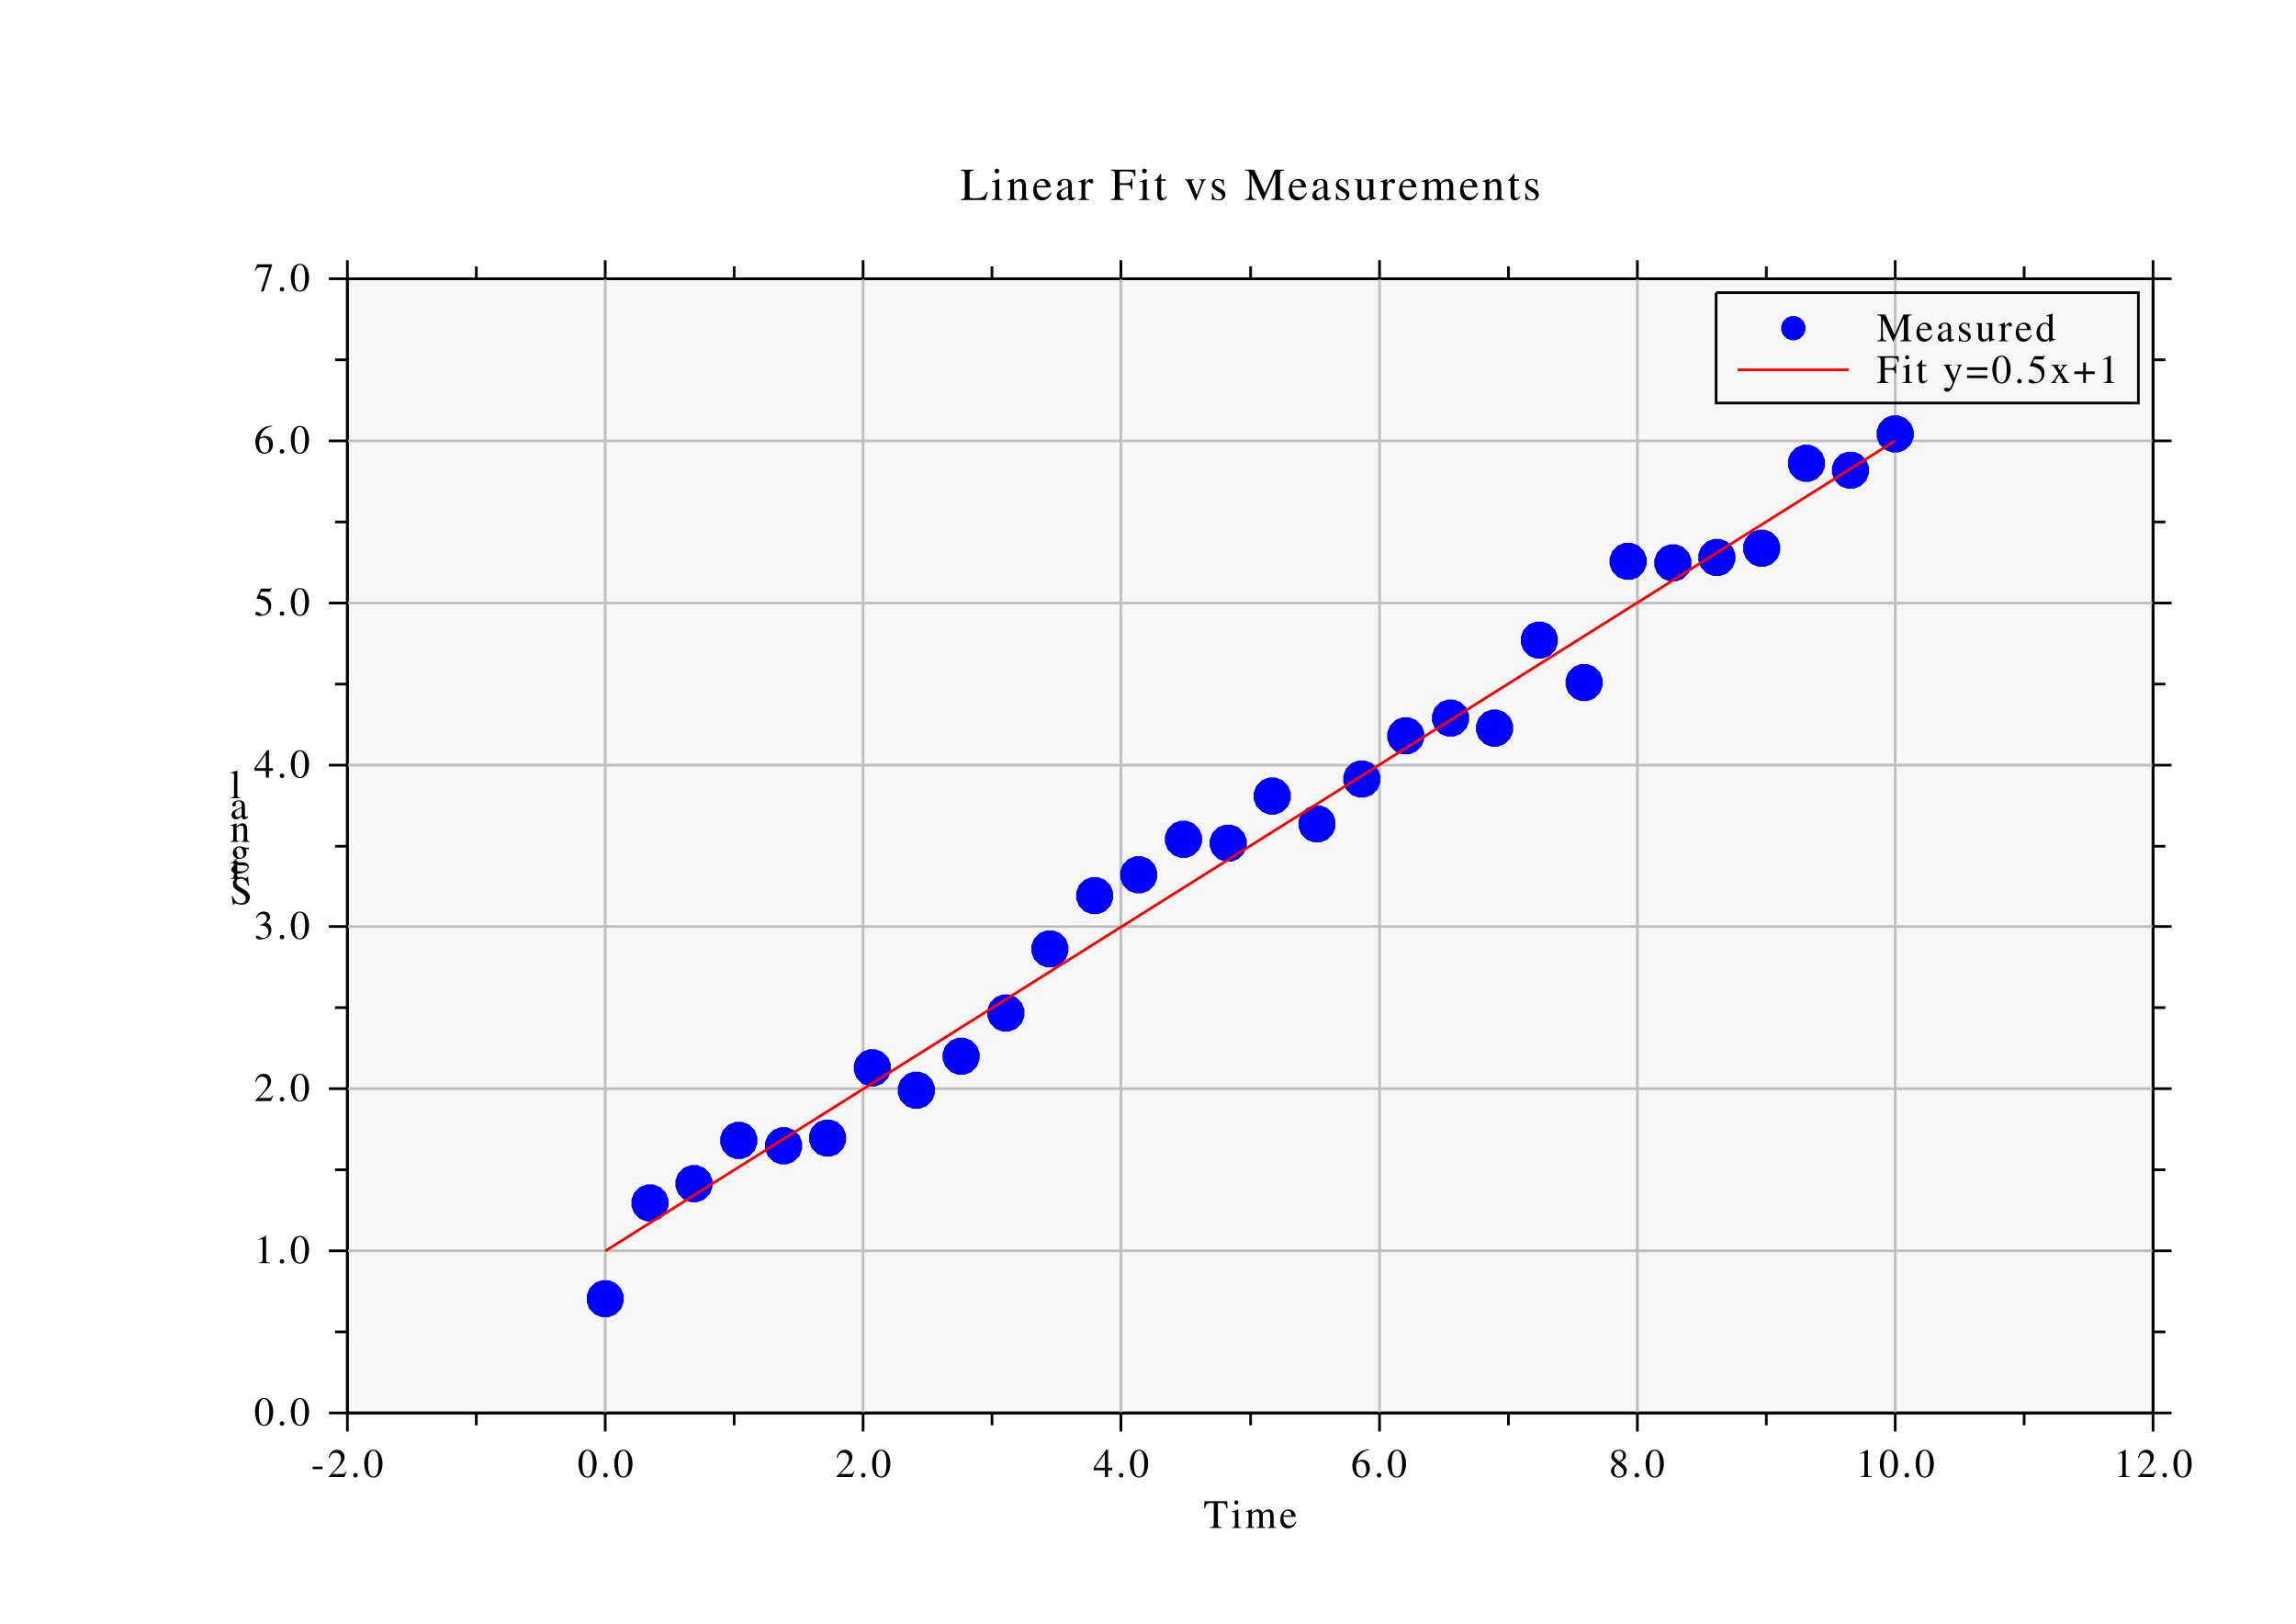
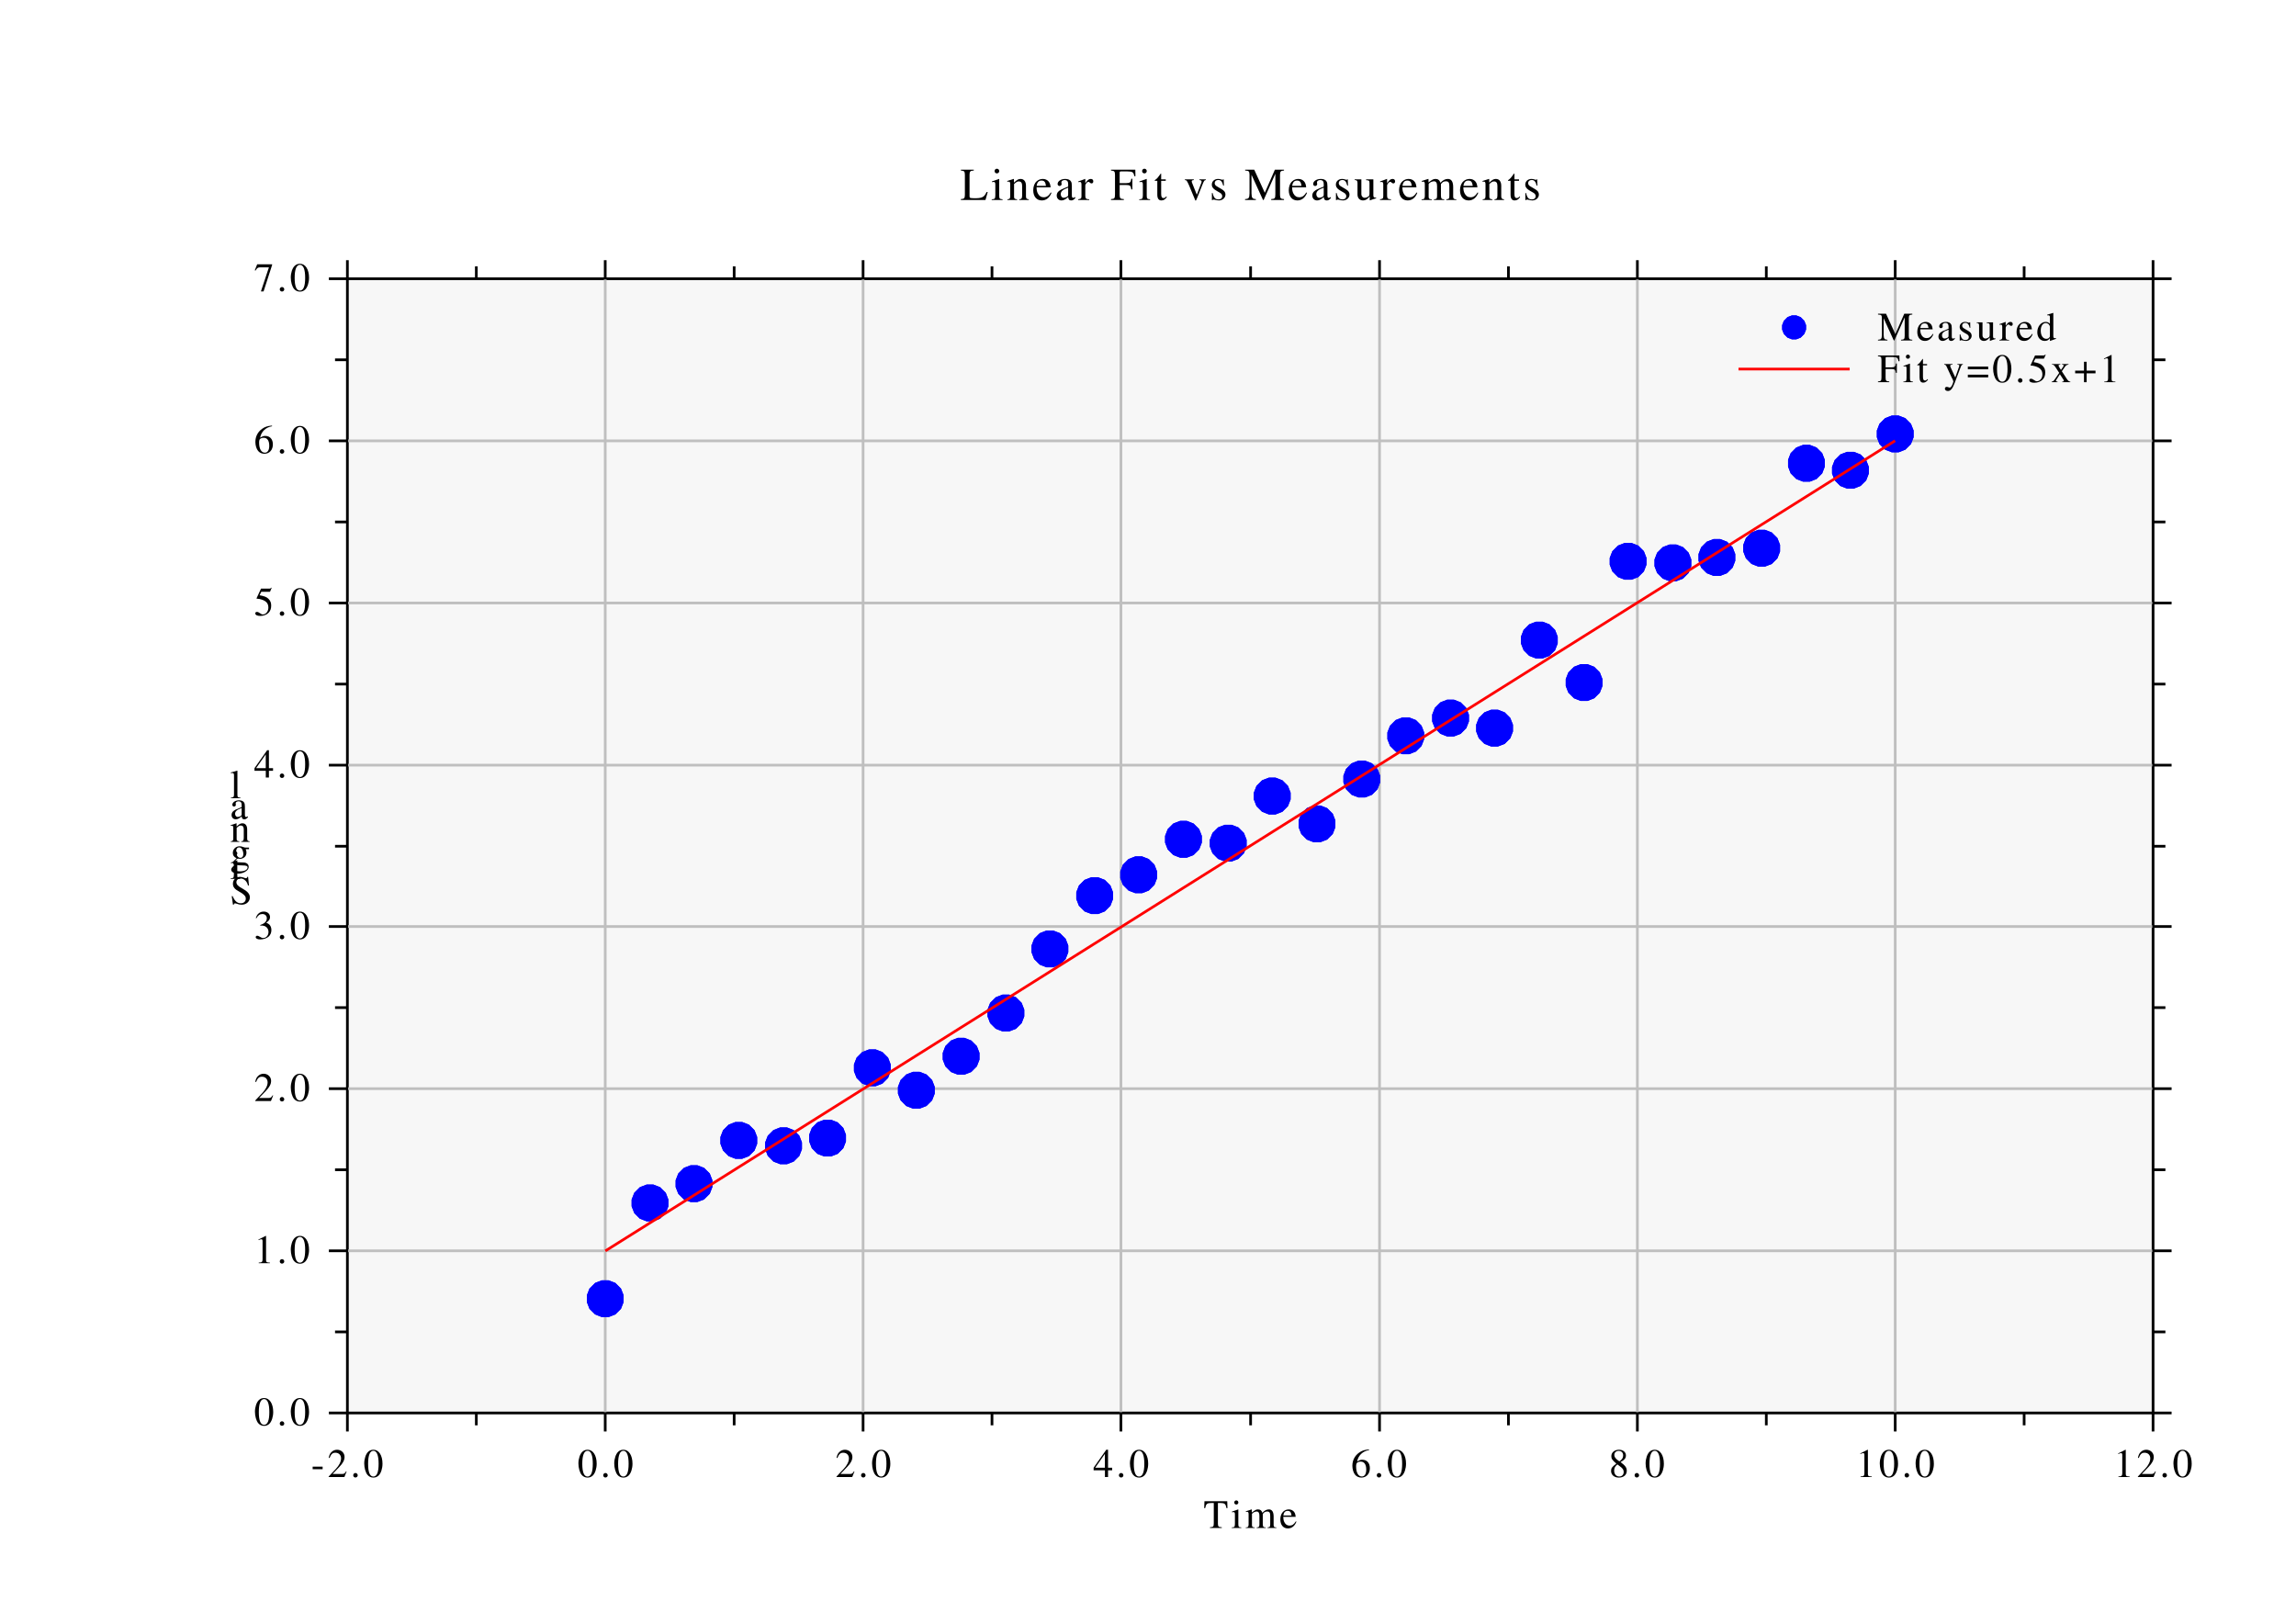
<svg xmlns="http://www.w3.org/2000/svg" width="853" height="603">
  <g fill="none" stroke="#000000" stroke-width="1.000">
    <rect x="129.06" y="103.54" width="671.83" height="422.31" fill="#f7f7f7" stroke="none" />
  </g>
  <g fill="none" stroke="#000000" stroke-width="1.000">
    <line x1="129.06" y1="524.85" x2="799.89" y2="524.85" />
    <line x1="129.06" y1="531.73" x2="129.06" y2="524.85" />
    <line x1="176.96" y1="524.85" x2="176.96" y2="529.44" />
    <line x1="224.85" y1="531.73" x2="224.85" y2="524.85" />
    <line x1="272.75" y1="524.85" x2="272.75" y2="529.44" />
    <line x1="320.65" y1="531.73" x2="320.65" y2="524.85" />
    <line x1="368.54" y1="524.85" x2="368.54" y2="529.44" />
    <line x1="416.44" y1="531.73" x2="416.44" y2="524.85" />
    <line x1="464.62" y1="524.85" x2="464.62" y2="529.44" />
    <line x1="512.52" y1="531.73" x2="512.52" y2="524.85" />
    <line x1="560.41" y1="524.85" x2="560.41" y2="529.44" />
    <line x1="608.31" y1="531.73" x2="608.31" y2="524.85" />
    <line x1="656.21" y1="524.85" x2="656.21" y2="529.44" />
    <line x1="704.10" y1="531.73" x2="704.10" y2="524.85" />
    <line x1="752.00" y1="524.85" x2="752.00" y2="529.44" />
  </g>
  <g font-family="Times" font-weight="normal" font-style="normal" font-size="15" stroke="none" fill="#000000">
    <text x="115.58" y="548.65">-</text>
    <text x="121.65" y="548.65">2</text>
    <text x="130.18" y="548.65">.</text>
    <text x="134.96" y="548.65">0</text>
    <text x="214.53" y="548.65">0</text>
    <text x="223.06" y="548.65">.</text>
    <text x="227.84" y="548.65">0</text>
    <text x="310.32" y="548.65">2</text>
    <text x="318.85" y="548.65">.</text>
    <text x="323.63" y="548.65">0</text>
    <text x="406.11" y="548.65">4</text>
    <text x="414.64" y="548.65">.</text>
    <text x="419.43" y="548.65">0</text>
    <text x="501.91" y="548.65">6</text>
    <text x="510.44" y="548.65">.</text>
    <text x="515.22" y="548.65">0</text>
    <text x="597.70" y="548.65">8</text>
    <text x="606.23" y="548.65">.</text>
    <text x="611.01" y="548.65">0</text>
    <text x="689.47" y="548.65">1</text>
    <text x="698.01" y="548.65">0</text>
    <text x="706.54" y="548.65">.</text>
    <text x="711.32" y="548.65">0</text>
    <text x="785.27" y="548.65">1</text>
    <text x="793.80" y="548.65">2</text>
    <text x="802.33" y="548.65">.</text>
    <text x="807.11" y="548.65">0</text>
  </g>
  <g font-family="Times" font-weight="normal" font-style="normal" font-size="15" stroke="none" fill="#000000">
    <text x="447.13" y="567.58">T</text>
    <text x="457.37" y="567.58">i</text>
    <text x="462.58" y="567.58">m</text>
    <text x="475.29" y="567.58">e</text>
  </g>
  <g fill="none" stroke="#000000" stroke-width="1.000">
    <line x1="799.89" y1="531.73" x2="799.89" y2="524.85" />
    <line x1="129.06" y1="524.85" x2="129.06" y2="103.54" />
    <line x1="129.06" y1="524.85" x2="122.18" y2="524.85" />
    <line x1="124.47" y1="494.74" x2="129.06" y2="494.74" />
    <line x1="129.06" y1="464.62" x2="122.18" y2="464.62" />
    <line x1="124.47" y1="434.51" x2="129.06" y2="434.51" />
    <line x1="129.06" y1="404.39" x2="122.18" y2="404.39" />
    <line x1="124.47" y1="374.28" x2="129.06" y2="374.28" />
    <line x1="129.06" y1="344.16" x2="122.18" y2="344.16" />
    <line x1="124.47" y1="314.34" x2="129.06" y2="314.34" />
    <line x1="129.06" y1="284.22" x2="122.18" y2="284.22" />
    <line x1="124.47" y1="254.11" x2="129.06" y2="254.11" />
    <line x1="129.06" y1="223.99" x2="122.18" y2="223.99" />
    <line x1="124.47" y1="193.88" x2="129.06" y2="193.88" />
    <line x1="129.06" y1="163.76" x2="122.18" y2="163.76" />
    <line x1="124.47" y1="133.65" x2="129.06" y2="133.65" />
  </g>
  <g font-family="Times" font-weight="normal" font-style="normal" font-size="15" stroke="none" fill="#000000">
    <text x="94.36" y="529.44">0</text>
    <text x="102.89" y="529.44">.</text>
    <text x="107.67" y="529.44">0</text>
    <text x="94.36" y="469.21">1</text>
    <text x="102.89" y="469.21">.</text>
    <text x="107.67" y="469.21">0</text>
    <text x="94.36" y="408.98">2</text>
    <text x="102.89" y="408.98">.</text>
    <text x="107.67" y="408.98">0</text>
    <text x="94.36" y="348.75">3</text>
    <text x="102.89" y="348.75">.</text>
    <text x="107.67" y="348.75">0</text>
    <text x="94.36" y="288.81">4</text>
    <text x="102.89" y="288.81">.</text>
    <text x="107.67" y="288.81">0</text>
    <text x="94.36" y="228.58">5</text>
    <text x="102.89" y="228.58">.</text>
    <text x="107.67" y="228.58">0</text>
    <text x="94.36" y="168.35">6</text>
    <text x="102.89" y="168.35">.</text>
    <text x="107.67" y="168.35">0</text>
    <text x="94.36" y="108.12">7</text>
    <text x="102.89" y="108.12">.</text>
    <text x="107.67" y="108.12">0</text>
  </g>
  <g font-family="Times" font-weight="normal" font-style="normal" font-size="15" stroke="none" fill="#000000">
    <text x="85.47" y="335.85" rotate="-90">S</text>
    <text x="85.47" y="326.46" rotate="-90">i</text>
    <text x="85.47" y="321.25" rotate="-90">g</text>
    <text x="85.47" y="312.72" rotate="-90">n</text>
    <text x="85.47" y="304.18" rotate="-90">a</text>
    <text x="85.47" y="296.51" rotate="-90">l</text>
  </g>
  <g fill="none" stroke="#000000" stroke-width="1.000">
    <line x1="129.06" y1="103.54" x2="122.18" y2="103.54" />
    <line x1="129.06" y1="103.54" x2="799.89" y2="103.54" />
    <line x1="129.06" y1="96.65" x2="129.06" y2="103.54" />
    <line x1="176.96" y1="103.54" x2="176.96" y2="98.95" />
    <line x1="224.85" y1="96.65" x2="224.85" y2="103.54" />
    <line x1="272.75" y1="103.54" x2="272.75" y2="98.95" />
    <line x1="320.65" y1="96.65" x2="320.65" y2="103.54" />
    <line x1="368.54" y1="103.54" x2="368.54" y2="98.95" />
    <line x1="416.44" y1="96.65" x2="416.44" y2="103.54" />
    <line x1="464.62" y1="103.54" x2="464.62" y2="98.95" />
    <line x1="512.52" y1="96.65" x2="512.52" y2="103.54" />
    <line x1="560.41" y1="103.54" x2="560.41" y2="98.95" />
    <line x1="608.31" y1="96.65" x2="608.31" y2="103.54" />
    <line x1="656.21" y1="103.54" x2="656.21" y2="98.95" />
    <line x1="704.10" y1="96.65" x2="704.10" y2="103.54" />
    <line x1="752.00" y1="103.54" x2="752.00" y2="98.95" />
    <line x1="799.89" y1="96.65" x2="799.89" y2="103.54" />
    <line x1="799.89" y1="524.85" x2="799.89" y2="103.54" />
    <line x1="799.89" y1="524.85" x2="806.78" y2="524.85" />
    <line x1="804.48" y1="494.74" x2="799.89" y2="494.74" />
    <line x1="799.89" y1="464.62" x2="806.78" y2="464.62" />
    <line x1="804.48" y1="434.51" x2="799.89" y2="434.51" />
    <line x1="799.89" y1="404.39" x2="806.78" y2="404.39" />
    <line x1="804.48" y1="374.28" x2="799.89" y2="374.28" />
    <line x1="799.89" y1="344.16" x2="806.78" y2="344.16" />
    <line x1="804.48" y1="314.34" x2="799.89" y2="314.34" />
    <line x1="799.89" y1="284.22" x2="806.78" y2="284.22" />
    <line x1="804.48" y1="254.11" x2="799.89" y2="254.11" />
    <line x1="799.89" y1="223.99" x2="806.78" y2="223.99" />
    <line x1="804.48" y1="193.88" x2="799.89" y2="193.88" />
    <line x1="799.89" y1="163.76" x2="806.78" y2="163.76" />
    <line x1="804.48" y1="133.65" x2="799.89" y2="133.65" />
    <line x1="799.89" y1="103.54" x2="806.78" y2="103.54" />
-     <polyline points="  129.06, 103.54 799.89, 103.54 799.89, 524.85 129.06, 524.85 129.06, 103.54" />
  </g>
  <g fill="none" stroke="#bfbfbf" stroke-width="1.000">
    <line x1="224.85" y1="524.56" x2="224.85" y2="103.82" />
    <line x1="320.65" y1="103.82" x2="320.65" y2="524.56" />
    <line x1="416.44" y1="524.56" x2="416.44" y2="103.82" />
    <line x1="512.52" y1="103.82" x2="512.52" y2="524.56" />
    <line x1="608.31" y1="524.56" x2="608.31" y2="103.82" />
    <line x1="704.10" y1="103.82" x2="704.10" y2="524.56" />
    <line x1="129.35" y1="464.62" x2="799.61" y2="464.62" />
    <line x1="799.61" y1="404.39" x2="129.35" y2="404.39" />
    <line x1="129.35" y1="344.16" x2="799.61" y2="344.16" />
    <line x1="799.61" y1="284.22" x2="129.35" y2="284.22" />
    <line x1="129.35" y1="223.99" x2="799.61" y2="223.99" />
    <line x1="799.61" y1="163.76" x2="129.35" y2="163.76" />
  </g>
  <g fill="none" stroke="#0000ff" stroke-width="1.000">
    <polygon fill="#0000ff" points="  231.18, 482.40 231.18, 481.24 230.27, 478.92 228.34, 476.98 226.02, 476.08  223.69, 476.08 221.37, 476.98 219.43, 478.92 218.53, 481.24 218.53, 482.40  218.53, 483.56 219.43, 485.89 221.37, 487.82 223.69, 488.73 226.02, 488.73  228.34, 487.82 230.27, 485.89 231.18, 483.56 231.18, 481.24" />
    <polyline points="  231.18, 482.40 231.18, 481.24 230.27, 478.92 228.34, 476.98 226.02, 476.08  223.69, 476.08 221.37, 476.98 219.43, 478.92 218.53, 481.24 218.53, 482.40  218.53, 483.56 219.43, 485.89 221.37, 487.82 223.69, 488.73 226.02, 488.73  228.34, 487.82 230.27, 485.89 231.18, 483.56 231.18, 481.24" />
    <polygon fill="#0000ff" points="  247.81, 446.84 247.81, 445.68 246.91, 443.35 244.97, 441.42 242.65, 440.52  240.33, 440.52 238.00, 441.42 236.07, 443.35 235.16, 445.68 235.16, 446.84  235.16, 448.00 236.07, 450.32 238.00, 452.26 240.33, 453.16 242.65, 453.16  244.97, 452.26 246.91, 450.32 247.81, 448.00 247.81, 445.68" />
    <polyline points="  247.81, 446.84 247.81, 445.68 246.91, 443.35 244.97, 441.42 242.65, 440.52  240.33, 440.52 238.00, 441.42 236.07, 443.35 235.16, 445.68 235.16, 446.84  235.16, 448.00 236.07, 450.32 238.00, 452.26 240.33, 453.16 242.65, 453.16  244.97, 452.26 246.91, 450.32 247.81, 448.00 247.81, 445.68" />
    <polygon fill="#0000ff" points="  264.16, 439.67 264.16, 438.51 263.26, 436.18 261.32, 434.25 259.00, 433.35  256.67, 433.35 254.35, 434.25 252.42, 436.18 251.51, 438.51 251.51, 439.67  251.51, 440.83 252.42, 443.15 254.35, 445.09 256.67, 445.99 259.00, 445.99  261.32, 445.09 263.26, 443.15 264.16, 440.83 264.16, 438.51" />
    <polyline points="  264.16, 439.67 264.16, 438.51 263.26, 436.18 261.32, 434.25 259.00, 433.35  256.67, 433.35 254.35, 434.25 252.42, 436.18 251.51, 438.51 251.51, 439.67  251.51, 440.83 252.42, 443.15 254.35, 445.09 256.67, 445.99 259.00, 445.99  261.32, 445.09 263.26, 443.15 264.16, 440.83 264.16, 438.51" />
    <polygon fill="#0000ff" points="  280.79, 423.61 280.79, 422.45 279.89, 420.12 277.96, 418.19 275.63, 417.28  273.31, 417.28 270.99, 418.19 269.05, 420.12 268.15, 422.45 268.15, 423.61  268.15, 424.77 269.05, 427.09 270.99, 429.03 273.31, 429.93 275.63, 429.93  277.96, 429.03 279.89, 427.09 280.79, 424.77 280.79, 422.45" />
    <polyline points="  280.79, 423.61 280.79, 422.45 279.89, 420.12 277.96, 418.19 275.63, 417.28  273.31, 417.28 270.99, 418.19 269.05, 420.12 268.15, 422.45 268.15, 423.61  268.15, 424.77 269.05, 427.09 270.99, 429.03 273.31, 429.93 275.63, 429.93  277.96, 429.03 279.89, 427.09 280.79, 424.77 280.79, 422.45" />
    <polygon fill="#0000ff" points="  297.43, 425.62 297.43, 424.45 296.53, 422.13 294.59, 420.20 292.27, 419.29  289.94, 419.29 287.62, 420.20 285.68, 422.13 284.78, 424.45 284.78, 425.62  284.78, 426.78 285.68, 429.10 287.62, 431.04 289.94, 431.94 292.27, 431.94  294.59, 431.04 296.53, 429.10 297.43, 426.78 297.43, 424.45" />
    <polyline points="  297.43, 425.62 297.43, 424.45 296.53, 422.13 294.59, 420.20 292.27, 419.29  289.94, 419.29 287.62, 420.20 285.68, 422.13 284.78, 424.45 284.78, 425.62  284.78, 426.78 285.68, 429.10 287.62, 431.04 289.94, 431.94 292.27, 431.94  294.59, 431.04 296.53, 429.10 297.43, 426.78 297.43, 424.45" />
    <polygon fill="#0000ff" points="  313.78, 422.75 313.78, 421.59 312.87, 419.26 310.94, 417.33 308.61, 416.42  306.29, 416.42 303.97, 417.33 302.03, 419.26 301.13, 421.59 301.13, 422.75  301.13, 423.91 302.03, 426.23 303.97, 428.17 306.29, 429.07 308.61, 429.07  310.94, 428.17 312.87, 426.23 313.78, 423.91 313.78, 421.59" />
    <polyline points="  313.78, 422.75 313.78, 421.59 312.87, 419.26 310.94, 417.33 308.61, 416.42  306.29, 416.42 303.97, 417.33 302.03, 419.26 301.13, 421.59 301.13, 422.75  301.13, 423.91 302.03, 426.23 303.97, 428.17 306.29, 429.07 308.61, 429.07  310.94, 428.17 312.87, 426.23 313.78, 423.91 313.78, 421.59" />
    <polygon fill="#0000ff" points="  330.41, 396.65 330.41, 395.49 329.51, 393.16 327.57, 391.23 325.25, 390.32  322.93, 390.32 320.60, 391.23 318.67, 393.16 317.76, 395.49 317.76, 396.65  317.76, 397.81 318.67, 400.13 320.60, 402.07 322.93, 402.97 325.25, 402.97  327.57, 402.07 329.51, 400.13 330.41, 397.81 330.41, 395.49" />
    <polyline points="  330.41, 396.65 330.41, 395.49 329.51, 393.16 327.57, 391.23 325.25, 390.32  322.93, 390.32 320.60, 391.23 318.67, 393.16 317.76, 395.49 317.76, 396.65  317.76, 397.81 318.67, 400.13 320.60, 402.07 322.93, 402.97 325.25, 402.97  327.57, 402.07 329.51, 400.13 330.41, 397.81 330.41, 395.49" />
    <polygon fill="#0000ff" points="  346.76, 404.97 346.76, 403.80 345.86, 401.48 343.92, 399.55 341.60, 398.64  339.27, 398.64 336.95, 399.55 335.01, 401.48 334.11, 403.80 334.11, 404.97  334.11, 406.13 335.01, 408.45 336.95, 410.39 339.27, 411.29 341.60, 411.29  343.92, 410.39 345.86, 408.45 346.76, 406.13 346.76, 403.80" />
    <polyline points="  346.76, 404.97 346.76, 403.80 345.86, 401.48 343.92, 399.55 341.60, 398.64  339.27, 398.64 336.95, 399.55 335.01, 401.48 334.11, 403.80 334.11, 404.97  334.11, 406.13 335.01, 408.45 336.95, 410.39 339.27, 411.29 341.60, 411.29  343.92, 410.39 345.86, 408.45 346.76, 406.13 346.76, 403.80" />
    <polygon fill="#0000ff" points="  363.39, 392.35 363.39, 391.19 362.49, 388.86 360.55, 386.93 358.23, 386.02  355.91, 386.02 353.59, 386.93 351.65, 388.86 350.75, 391.19 350.75, 392.35  350.75, 393.51 351.65, 395.83 353.59, 397.77 355.91, 398.67 358.23, 398.67  360.55, 397.77 362.49, 395.83 363.39, 393.51 363.39, 391.19" />
    <polyline points="  363.39, 392.35 363.39, 391.19 362.49, 388.86 360.55, 386.93 358.23, 386.02  355.91, 386.02 353.59, 386.93 351.65, 388.86 350.75, 391.19 350.75, 392.35  350.75, 393.51 351.65, 395.83 353.59, 397.77 355.91, 398.67 358.23, 398.67  360.55, 397.77 362.49, 395.83 363.39, 393.51 363.39, 391.19" />
    <polygon fill="#0000ff" points="  380.03, 376.29 380.03, 375.12 379.13, 372.80 377.19, 370.87 374.87, 369.96  372.54, 369.96 370.22, 370.87 368.28, 372.80 367.38, 375.12 367.38, 376.29  367.38, 377.45 368.28, 379.77 370.22, 381.71 372.54, 382.61 374.87, 382.61  377.19, 381.71 379.13, 379.77 380.03, 377.45 380.03, 375.12" />
    <polyline points="  380.03, 376.29 380.03, 375.12 379.13, 372.80 377.19, 370.87 374.87, 369.96  372.54, 369.96 370.22, 370.87 368.28, 372.80 367.38, 375.12 367.38, 376.29  367.38, 377.45 368.28, 379.77 370.22, 381.71 372.54, 382.61 374.87, 382.61  377.19, 381.71 379.13, 379.77 380.03, 377.45 380.03, 375.12" />
    <polygon fill="#0000ff" points="  396.38, 352.48 396.38, 351.32 395.47, 349.00 393.54, 347.06 391.21, 346.16  388.89, 346.16 386.57, 347.06 384.63, 349.00 383.73, 351.32 383.73, 352.48  383.73, 353.64 384.63, 355.97 386.57, 357.90 388.89, 358.81 391.21, 358.81  393.54, 357.90 395.47, 355.97 396.38, 353.64 396.38, 351.32" />
    <polyline points="  396.38, 352.48 396.38, 351.32 395.47, 349.00 393.54, 347.06 391.21, 346.16  388.89, 346.16 386.57, 347.06 384.63, 349.00 383.73, 351.32 383.73, 352.48  383.73, 353.64 384.63, 355.97 386.57, 357.90 388.89, 358.81 391.21, 358.81  393.54, 357.90 395.47, 355.97 396.38, 353.64 396.38, 351.32" />
    <polygon fill="#0000ff" points="  413.01, 332.69 413.01, 331.53 412.11, 329.21 410.17, 327.27 407.85, 326.37  405.53, 326.37 403.20, 327.27 401.27, 329.21 400.36, 331.53 400.36, 332.69  400.36, 333.85 401.27, 336.18 403.20, 338.11 405.53, 339.02 407.85, 339.02  410.17, 338.11 412.11, 336.18 413.01, 333.85 413.01, 331.53" />
    <polyline points="  413.01, 332.69 413.01, 331.53 412.11, 329.21 410.17, 327.27 407.85, 326.37  405.53, 326.37 403.20, 327.27 401.27, 329.21 400.36, 331.53 400.36, 332.69  400.36, 333.85 401.27, 336.18 403.20, 338.11 405.53, 339.02 407.85, 339.02  410.17, 338.11 412.11, 336.18 413.01, 333.85 413.01, 331.53" />
    <polygon fill="#0000ff" points="  429.36, 324.95 429.36, 323.79 428.46, 321.46 426.52, 319.53 424.20, 318.62  421.87, 318.62 419.55, 319.53 417.61, 321.46 416.71, 323.79 416.71, 324.95  416.71, 326.11 417.61, 328.43 419.55, 330.37 421.87, 331.27 424.20, 331.27  426.52, 330.37 428.46, 328.43 429.36, 326.11 429.36, 323.79" />
    <polyline points="  429.36, 324.95 429.36, 323.79 428.46, 321.46 426.52, 319.53 424.20, 318.62  421.87, 318.62 419.55, 319.53 417.61, 321.46 416.71, 323.79 416.71, 324.95  416.71, 326.11 417.61, 328.43 419.55, 330.37 421.87, 331.27 424.20, 331.27  426.52, 330.37 428.46, 328.43 429.36, 326.11 429.36, 323.79" />
    <polygon fill="#0000ff" points="  445.99, 311.76 445.99, 310.59 445.09, 308.27 443.15, 306.33 440.83, 305.43  438.51, 305.43 436.18, 306.33 434.25, 308.27 433.35, 310.59 433.35, 311.76  433.35, 312.92 434.25, 315.24 436.18, 317.18 438.51, 318.08 440.83, 318.08  443.15, 317.18 445.09, 315.24 445.99, 312.92 445.99, 310.59" />
    <polyline points="  445.99, 311.76 445.99, 310.59 445.09, 308.27 443.15, 306.33 440.83, 305.43  438.51, 305.43 436.18, 306.33 434.25, 308.27 433.35, 310.59 433.35, 311.76  433.35, 312.92 434.25, 315.24 436.18, 317.18 438.51, 318.08 440.83, 318.08  443.15, 317.18 445.09, 315.24 445.99, 312.92 445.99, 310.59" />
    <polygon fill="#0000ff" points="  462.63, 313.19 462.63, 312.03 461.72, 309.70 459.79, 307.77 457.47, 306.87  455.14, 306.87 452.82, 307.77 450.88, 309.70 449.98, 312.03 449.98, 313.19  449.98, 314.35 450.88, 316.67 452.82, 318.61 455.14, 319.51 457.47, 319.51  459.79, 318.61 461.72, 316.67 462.63, 314.35 462.63, 312.03" />
    <polyline points="  462.63, 313.19 462.63, 312.03 461.72, 309.70 459.79, 307.77 457.47, 306.87  455.14, 306.87 452.82, 307.77 450.88, 309.70 449.98, 312.03 449.98, 313.19  449.98, 314.35 450.88, 316.67 452.82, 318.61 455.14, 319.51 457.47, 319.51  459.79, 318.61 461.72, 316.67 462.63, 314.35 462.63, 312.03" />
    <polygon fill="#0000ff" points="  478.98, 295.69 478.98, 294.53 478.07, 292.21 476.14, 290.27 473.81, 289.37  471.49, 289.37 469.17, 290.27 467.23, 292.21 466.33, 294.53 466.33, 295.69  466.33, 296.86 467.23, 299.18 469.17, 301.11 471.49, 302.02 473.81, 302.02  476.14, 301.11 478.07, 299.18 478.98, 296.86 478.98, 294.53" />
    <polyline points="  478.98, 295.69 478.98, 294.53 478.07, 292.21 476.14, 290.27 473.81, 289.37  471.49, 289.37 469.17, 290.27 467.23, 292.21 466.33, 294.53 466.33, 295.69  466.33, 296.86 467.23, 299.18 469.17, 301.11 471.49, 302.02 473.81, 302.02  476.14, 301.11 478.07, 299.18 478.98, 296.86 478.98, 294.53" />
    <polygon fill="#0000ff" points="  495.61, 306.02 495.61, 304.86 494.71, 302.53 492.77, 300.60 490.45, 299.70  488.12, 299.70 485.80, 300.60 483.87, 302.53 482.96, 304.86 482.96, 306.02  482.96, 307.18 483.87, 309.50 485.80, 311.44 488.12, 312.34 490.45, 312.34  492.77, 311.44 494.71, 309.50 495.61, 307.18 495.61, 304.86" />
    <polyline points="  495.61, 306.02 495.61, 304.86 494.71, 302.53 492.77, 300.60 490.45, 299.70  488.12, 299.70 485.80, 300.60 483.87, 302.53 482.96, 304.86 482.96, 306.02  482.96, 307.18 483.87, 309.50 485.80, 311.44 488.12, 312.34 490.45, 312.34  492.77, 311.44 494.71, 309.50 495.61, 307.18 495.61, 304.86" />
    <polygon fill="#0000ff" points="  512.24, 289.38 512.24, 288.22 511.34, 285.90 509.41, 283.96 507.08, 283.06  504.76, 283.06 502.44, 283.96 500.50, 285.90 499.60, 288.22 499.60, 289.38  499.60, 290.55 500.50, 292.87 502.44, 294.81 504.76, 295.71 507.08, 295.71  509.41, 294.81 511.34, 292.87 512.24, 290.55 512.24, 288.22" />
    <polyline points="  512.24, 289.38 512.24, 288.22 511.34, 285.90 509.41, 283.96 507.08, 283.06  504.76, 283.06 502.44, 283.96 500.50, 285.90 499.60, 288.22 499.60, 289.38  499.60, 290.55 500.50, 292.87 502.44, 294.81 504.76, 295.71 507.08, 295.71  509.41, 294.81 511.34, 292.87 512.24, 290.55 512.24, 288.22" />
    <polygon fill="#0000ff" points="  528.59, 273.32 528.59, 272.16 527.69, 269.84 525.75, 267.90 523.43, 267.00  521.11, 267.00 518.78, 267.90 516.85, 269.84 515.94, 272.16 515.94, 273.32  515.94, 274.49 516.85, 276.81 518.78, 278.74 521.11, 279.65 523.43, 279.65  525.75, 278.74 527.69, 276.81 528.59, 274.49 528.59, 272.16" />
    <polyline points="  528.59, 273.32 528.59, 272.16 527.69, 269.84 525.75, 267.90 523.43, 267.00  521.11, 267.00 518.78, 267.90 516.85, 269.84 515.94, 272.16 515.94, 273.32  515.94, 274.49 516.85, 276.81 518.78, 278.74 521.11, 279.65 523.43, 279.65  525.75, 278.74 527.69, 276.81 528.59, 274.49 528.59, 272.16" />
    <polygon fill="#0000ff" points="  545.23, 266.73 545.23, 265.57 544.32, 263.24 542.39, 261.31 540.06, 260.40  537.74, 260.40 535.42, 261.31 533.48, 263.24 532.58, 265.57 532.58, 266.73  532.58, 267.89 533.48, 270.21 535.42, 272.15 537.74, 273.05 540.06, 273.05  542.39, 272.15 544.32, 270.21 545.23, 267.89 545.23, 265.57" />
    <polyline points="  545.23, 266.73 545.23, 265.57 544.32, 263.24 542.39, 261.31 540.06, 260.40  537.74, 260.40 535.42, 261.31 533.48, 263.24 532.58, 265.57 532.58, 266.73  532.58, 267.89 533.48, 270.21 535.42, 272.15 537.74, 273.05 540.06, 273.05  542.39, 272.15 544.32, 270.21 545.23, 267.89 545.23, 265.57" />
    <polygon fill="#0000ff" points="  561.58, 270.46 561.58, 269.29 560.67, 266.97 558.74, 265.03 556.41, 264.13  554.09, 264.13 551.77, 265.03 549.83, 266.97 548.93, 269.29 548.93, 270.46  548.93, 271.62 549.83, 273.94 551.77, 275.88 554.09, 276.78 556.41, 276.78  558.74, 275.88 560.67, 273.94 561.58, 271.62 561.58, 269.29" />
    <polyline points="  561.58, 270.46 561.58, 269.29 560.67, 266.97 558.74, 265.03 556.41, 264.13  554.09, 264.13 551.77, 265.03 549.83, 266.97 548.93, 269.29 548.93, 270.46  548.93, 271.62 549.83, 273.94 551.77, 275.88 554.09, 276.78 556.41, 276.78  558.74, 275.88 560.67, 273.94 561.58, 271.62 561.58, 269.29" />
    <polygon fill="#0000ff" points="  578.21, 237.76 578.21, 236.60 577.31, 234.28 575.37, 232.34 573.05, 231.44  570.72, 231.44 568.40, 232.34 566.47, 234.28 565.56, 236.60 565.56, 237.76  565.56, 238.92 566.47, 241.24 568.40, 243.18 570.72, 244.08 573.05, 244.08  575.37, 243.18 577.31, 241.24 578.21, 238.92 578.21, 236.60" />
    <polyline points="  578.21, 237.76 578.21, 236.60 577.31, 234.28 575.37, 232.34 573.05, 231.44  570.72, 231.44 568.40, 232.34 566.47, 234.28 565.56, 236.60 565.56, 237.76  565.56, 238.92 566.47, 241.24 568.40, 243.18 570.72, 244.08 573.05, 244.08  575.37, 243.18 577.31, 241.24 578.21, 238.92 578.21, 236.60" />
    <polygon fill="#0000ff" points="  594.84, 253.53 594.84, 252.37 593.94, 250.05 592.00, 248.11 589.68, 247.21  587.36, 247.21 585.04, 248.11 583.10, 250.05 582.20, 252.37 582.20, 253.53  582.20, 254.70 583.10, 257.02 585.04, 258.95 587.36, 259.86 589.68, 259.86  592.00, 258.95 593.94, 257.02 594.84, 254.70 594.84, 252.37" />
    <polyline points="  594.84, 253.53 594.84, 252.37 593.94, 250.05 592.00, 248.11 589.68, 247.21  587.36, 247.21 585.04, 248.11 583.10, 250.05 582.20, 252.37 582.20, 253.53  582.20, 254.70 583.10, 257.02 585.04, 258.95 587.36, 259.86 589.68, 259.86  592.00, 258.95 593.94, 257.02 594.84, 254.70 594.84, 252.37" />
    <polygon fill="#0000ff" points="  611.19, 208.51 611.19, 207.34 610.29, 205.02 608.35, 203.09 606.03, 202.18  603.71, 202.18 601.38, 203.09 599.45, 205.02 598.54, 207.34 598.54, 208.51  598.54, 209.67 599.45, 211.99 601.38, 213.93 603.71, 214.83 606.03, 214.83  608.35, 213.93 610.29, 211.99 611.19, 209.67 611.19, 207.34" />
    <polyline points="  611.19, 208.51 611.19, 207.34 610.29, 205.02 608.35, 203.09 606.03, 202.18  603.71, 202.18 601.38, 203.09 599.45, 205.02 598.54, 207.34 598.54, 208.51  598.54, 209.67 599.45, 211.99 601.38, 213.93 603.71, 214.83 606.03, 214.83  608.35, 213.93 610.29, 211.99 611.19, 209.67 611.19, 207.34" />
    <polygon fill="#0000ff" points="  627.83, 209.08 627.83, 207.92 626.92, 205.59 624.99, 203.66 622.66, 202.76  620.34, 202.76 618.02, 203.66 616.08, 205.59 615.18, 207.92 615.18, 209.08  615.18, 210.24 616.08, 212.56 618.02, 214.50 620.34, 215.40 622.66, 215.40  624.99, 214.50 626.92, 212.56 627.83, 210.24 627.83, 207.92" />
    <polyline points="  627.83, 209.08 627.83, 207.92 626.92, 205.59 624.99, 203.66 622.66, 202.76  620.34, 202.76 618.02, 203.66 616.08, 205.59 615.18, 207.92 615.18, 209.08  615.18, 210.24 616.08, 212.56 618.02, 214.50 620.34, 215.40 622.66, 215.40  624.99, 214.50 626.92, 212.56 627.83, 210.24 627.83, 207.92" />
    <polygon fill="#0000ff" points="  644.17, 207.07 644.17, 205.91 643.27, 203.59 641.34, 201.65 639.01, 200.75  636.69, 200.75 634.37, 201.65 632.43, 203.59 631.53, 205.91 631.53, 207.07  631.53, 208.23 632.43, 210.56 634.37, 212.49 636.69, 213.40 639.01, 213.40  641.34, 212.49 643.27, 210.56 644.17, 208.23 644.17, 205.91" />
    <polyline points="  644.17, 207.07 644.17, 205.91 643.27, 203.59 641.34, 201.65 639.01, 200.75  636.69, 200.75 634.37, 201.65 632.43, 203.59 631.53, 205.91 631.53, 207.07  631.53, 208.23 632.43, 210.56 634.37, 212.49 636.69, 213.40 639.01, 213.40  641.34, 212.49 643.27, 210.56 644.17, 208.23 644.17, 205.91" />
    <polygon fill="#0000ff" points="  660.81, 203.63 660.81, 202.47 659.91, 200.15 657.97, 198.21 655.65, 197.31  653.32, 197.31 651.00, 198.21 649.06, 200.15 648.16, 202.47 648.16, 203.63  648.16, 204.79 649.06, 207.11 651.00, 209.05 653.32, 209.95 655.65, 209.95  657.97, 209.05 659.91, 207.11 660.81, 204.79 660.81, 202.47" />
    <polyline points="  660.81, 203.63 660.81, 202.47 659.91, 200.15 657.97, 198.21 655.65, 197.31  653.32, 197.31 651.00, 198.21 649.06, 200.15 648.16, 202.47 648.16, 203.63  648.16, 204.79 649.06, 207.11 651.00, 209.05 653.32, 209.95 655.65, 209.95  657.97, 209.05 659.91, 207.11 660.81, 204.79 660.81, 202.47" />
    <polygon fill="#0000ff" points="  677.44, 172.08 677.44, 170.92 676.54, 168.60 674.60, 166.66 672.28, 165.76  669.96, 165.76 667.63, 166.66 665.70, 168.60 664.80, 170.92 664.80, 172.08  664.80, 173.24 665.70, 175.57 667.63, 177.50 669.96, 178.41 672.28, 178.41  674.60, 177.50 676.54, 175.57 677.44, 173.24 677.44, 170.92" />
    <polyline points="  677.44, 172.08 677.44, 170.92 676.54, 168.60 674.60, 166.66 672.28, 165.76  669.96, 165.76 667.63, 166.66 665.70, 168.60 664.80, 170.92 664.80, 172.08  664.80, 173.24 665.70, 175.57 667.63, 177.50 669.96, 178.41 672.28, 178.41  674.60, 177.50 676.54, 175.57 677.44, 173.24 677.44, 170.92" />
    <polygon fill="#0000ff" points="  693.79, 174.66 693.79, 173.50 692.89, 171.18 690.95, 169.24 688.63, 168.34  686.31, 168.34 683.98, 169.24 682.05, 171.18 681.14, 173.50 681.14, 174.66  681.14, 175.82 682.05, 178.15 683.98, 180.08 686.31, 180.99 688.63, 180.99  690.95, 180.08 692.89, 178.15 693.79, 175.82 693.79, 173.50" />
    <polyline points="  693.79, 174.66 693.79, 173.50 692.89, 171.18 690.95, 169.24 688.63, 168.34  686.31, 168.34 683.98, 169.24 682.05, 171.18 681.14, 173.50 681.14, 174.66  681.14, 175.82 682.05, 178.15 683.98, 180.08 686.31, 180.99 688.63, 180.99  690.95, 180.08 692.89, 178.15 693.79, 175.82 693.79, 173.50" />
    <polygon fill="#0000ff" points="  710.43, 161.18 710.43, 160.02 709.52, 157.70 707.59, 155.76 705.26, 154.86  702.94, 154.86 700.62, 155.76 698.68, 157.70 697.78, 160.02 697.78, 161.18  697.78, 162.34 698.68, 164.67 700.62, 166.60 702.94, 167.51 705.26, 167.51  707.59, 166.60 709.52, 164.67 710.43, 162.34 710.43, 160.02" />
    <polyline points="  710.43, 161.18 710.43, 160.02 709.52, 157.70 707.59, 155.76 705.26, 154.86  702.94, 154.86 700.62, 155.76 698.68, 157.70 697.78, 160.02 697.78, 161.18  697.78, 162.34 698.68, 164.67 700.62, 166.60 702.94, 167.51 705.26, 167.51  707.59, 166.60 709.52, 164.67 710.43, 162.34 710.43, 160.02" />
  </g>
  <g fill="none" stroke="#ff0000" stroke-width="1.000">
    <polyline points="  224.89, 464.66 241.42, 454.29 257.94, 443.91 274.46, 433.53 290.99, 423.15  307.51, 412.78 324.03, 402.40 340.56, 392.02 357.08, 381.64 373.60, 371.27  390.12, 360.89 406.65, 350.51 423.17, 340.14 439.69, 329.76 456.22, 319.38  472.74, 309.00 489.26, 298.63 505.79, 288.25 522.31, 277.87 538.83, 267.50  555.35, 257.12 571.88, 246.74 588.40, 236.36 604.92, 225.99 621.45, 215.61  637.97, 205.23 654.49, 194.86 671.02, 184.48 687.54, 174.10 704.06, 163.72" />
  </g>
-   <g fill="none" stroke="#000000" stroke-width="1.000">
-     <polyline points="  637.56, 108.70 794.44, 108.70 794.44, 149.71 637.56, 149.71 637.56, 108.70" />
-   </g>
  <g fill="none" stroke="#0000ff" stroke-width="1.000">
-     <polygon fill="#0000ff" points="  670.18, 121.89 670.18, 121.17 669.62, 119.72 668.41, 118.52 666.97, 117.96  665.52, 117.96 664.08, 118.52 662.87, 119.72 662.31, 121.17 662.31, 121.89  662.31, 122.61 662.87, 124.06 664.08, 125.26 665.52, 125.83 666.97, 125.83  668.41, 125.26 669.62, 124.06 670.18, 122.61 670.18, 121.17" />
-     <polyline points="  670.18, 121.89 670.18, 121.17 669.62, 119.72 668.41, 118.52 666.97, 117.96  665.52, 117.96 664.08, 118.52 662.87, 119.72 662.31, 121.17 662.31, 121.89  662.31, 122.61 662.87, 124.06 664.08, 125.26 665.52, 125.83 666.97, 125.83  668.41, 125.26 669.62, 124.06 670.18, 122.61 670.18, 121.17" />
+     <polygon fill="#0000ff" points="  670.47, 121.60 670.47, 120.88 669.90, 119.44 668.70, 118.23 667.25, 117.67  665.81, 117.67 664.36, 118.23 663.16, 119.44 662.60, 120.88 662.60, 121.60  662.60, 122.33 663.16, 123.77 664.36, 124.98 665.81, 125.54 667.25, 125.54  668.70, 124.98 669.90, 123.77 670.47, 122.33 670.47, 120.88" />
+     <polyline points="  670.47, 121.60 670.47, 120.88 669.90, 119.44 668.70, 118.23 667.25, 117.67  665.81, 117.67 664.36, 118.23 663.16, 119.44 662.60, 120.88 662.60, 121.60  662.60, 122.33 663.16, 123.77 664.36, 124.98 665.81, 125.54 667.25, 125.54  668.70, 124.98 669.90, 123.77 670.47, 122.33 670.47, 120.88" />
  </g>
  <g fill="none" stroke="#ff0000" stroke-width="1.000">
-     <line x1="645.59" y1="137.38" x2="686.89" y2="137.38" />
-   </g>
-   <g font-family="Times" font-weight="normal" font-style="normal" font-size="15" stroke="none" fill="#000000">
-     <text x="697.22" y="126.77">M</text>
-     <text x="711.64" y="126.77">e</text>
-     <text x="719.32" y="126.77">a</text>
-     <text x="726.99" y="126.77">s</text>
-     <text x="733.92" y="126.77">u</text>
-     <text x="742.45" y="126.77">r</text>
-     <text x="748.51" y="126.77">e</text>
-     <text x="756.19" y="126.77">d</text>
-     <text x="697.22" y="142.25">F</text>
-     <text x="706.61" y="142.25">i</text>
-     <text x="711.82" y="142.25">t</text>
-     <text x="717.03" y="142.25"> </text>
-     <text x="721.81" y="142.25">y</text>
-     <text x="730.34" y="142.25">=</text>
-     <text x="739.84" y="142.25">0</text>
-     <text x="748.37" y="142.25">.</text>
-     <text x="753.15" y="142.25">5</text>
-     <text x="761.68" y="142.25">x</text>
-     <text x="770.21" y="142.25">+</text>
-     <text x="779.71" y="142.25">1</text>
+     <line x1="645.88" y1="137.09" x2="687.18" y2="137.09" />
+   </g>
+   <g font-family="Times" font-weight="normal" font-style="normal" font-size="15" stroke="none" fill="#000000">
+     <text x="697.51" y="126.48">M</text>
+     <text x="711.93" y="126.48">e</text>
+     <text x="719.60" y="126.48">a</text>
+     <text x="727.28" y="126.48">s</text>
+     <text x="734.20" y="126.48">u</text>
+     <text x="742.73" y="126.48">r</text>
+     <text x="748.80" y="126.48">e</text>
+     <text x="756.48" y="126.48">d</text>
+     <text x="697.51" y="141.97">F</text>
+     <text x="706.89" y="141.97">i</text>
+     <text x="712.10" y="141.97">t</text>
+     <text x="717.31" y="141.97"> </text>
+     <text x="722.10" y="141.97">y</text>
+     <text x="730.63" y="141.97">=</text>
+     <text x="740.12" y="141.97">0</text>
+     <text x="748.66" y="141.97">.</text>
+     <text x="753.44" y="141.97">5</text>
+     <text x="761.97" y="141.97">x</text>
+     <text x="770.50" y="141.97">+</text>
+     <text x="780.00" y="141.97">1</text>
  </g>
  <g font-family="Times" font-weight="normal" font-style="normal" font-size="17" stroke="none" fill="#000000">
    <text x="356.78" y="74.28">L</text>
    <text x="368.17" y="74.28">i</text>
    <text x="373.96" y="74.28">n</text>
    <text x="383.44" y="74.28">e</text>
    <text x="391.96" y="74.28">a</text>
    <text x="400.49" y="74.28">r</text>
    <text x="407.23" y="74.28"> </text>
    <text x="412.55" y="74.28">F</text>
    <text x="422.98" y="74.28">i</text>
    <text x="428.77" y="74.28">t</text>
    <text x="434.56" y="74.28"> </text>
    <text x="439.87" y="74.28">v</text>
    <text x="449.35" y="74.28">s</text>
    <text x="457.04" y="74.28"> </text>
    <text x="462.36" y="74.28">M</text>
    <text x="478.38" y="74.28">e</text>
    <text x="486.91" y="74.28">a</text>
    <text x="495.44" y="74.28">s</text>
    <text x="503.13" y="74.28">u</text>
    <text x="512.61" y="74.28">r</text>
    <text x="519.35" y="74.28">e</text>
    <text x="527.88" y="74.28">m</text>
    <text x="542.00" y="74.28">e</text>
    <text x="550.53" y="74.28">n</text>
    <text x="560.01" y="74.28">t</text>
    <text x="565.80" y="74.28">s</text>
  </g>
</svg>
